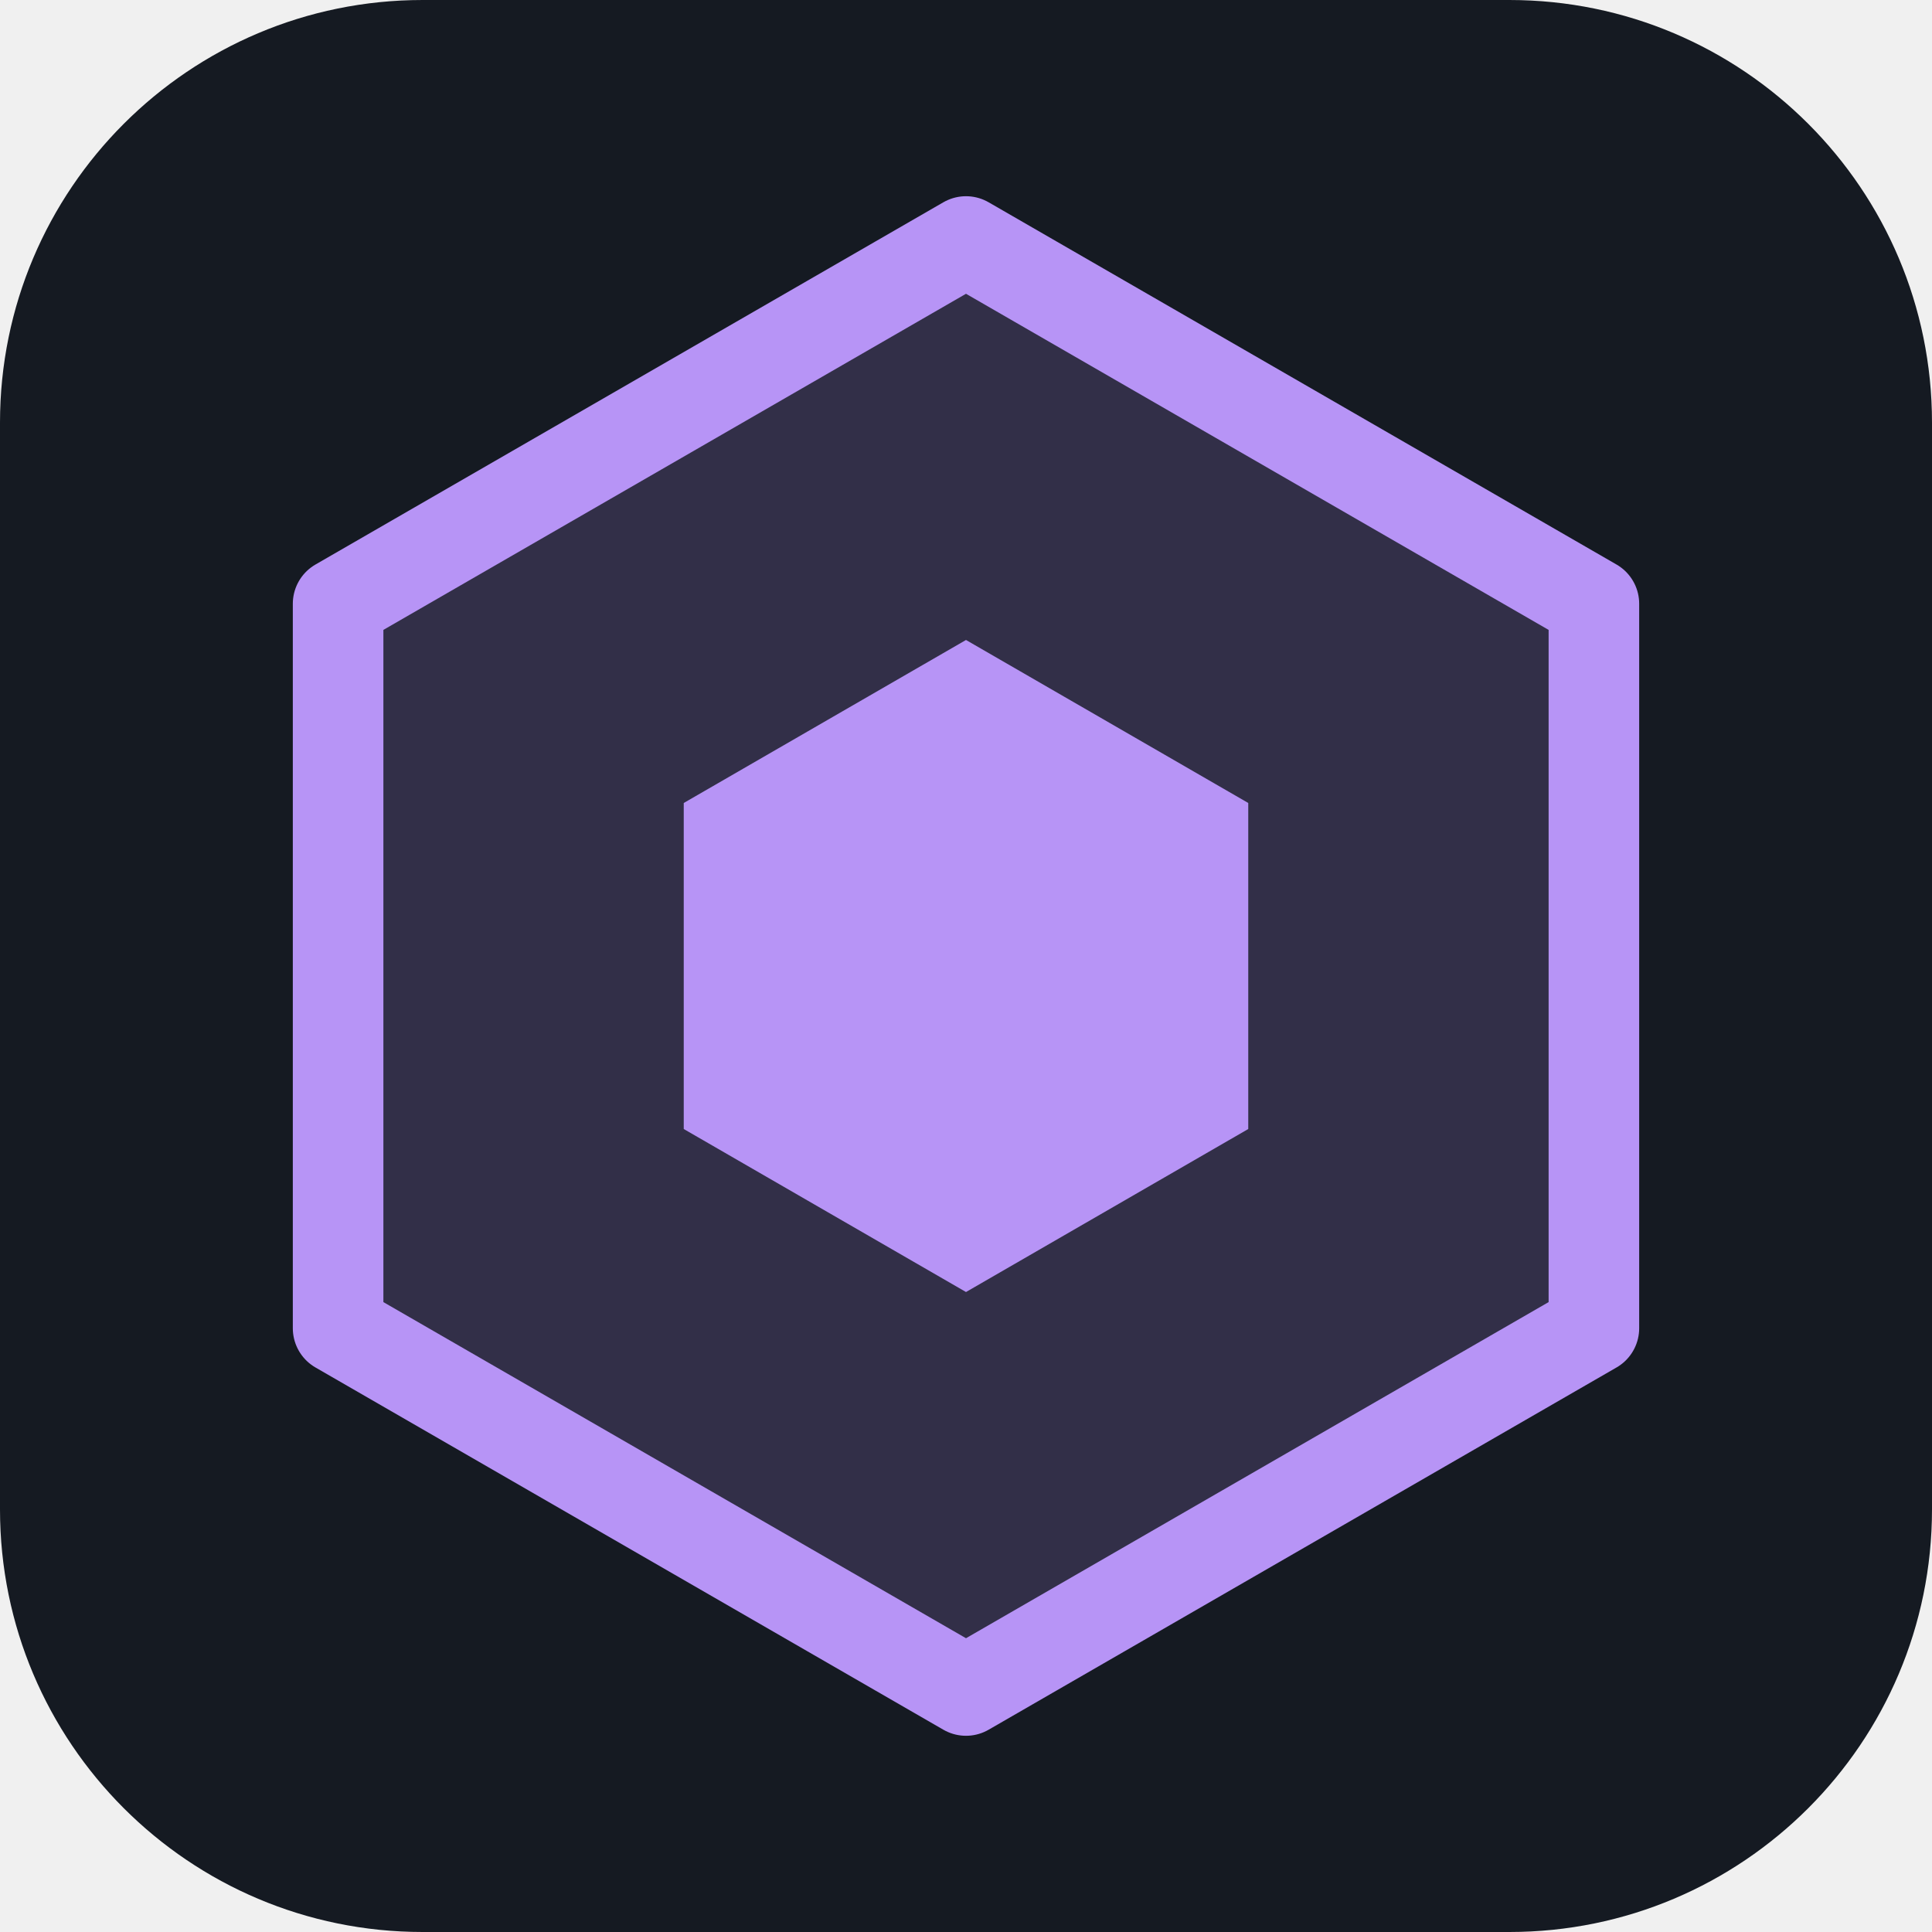
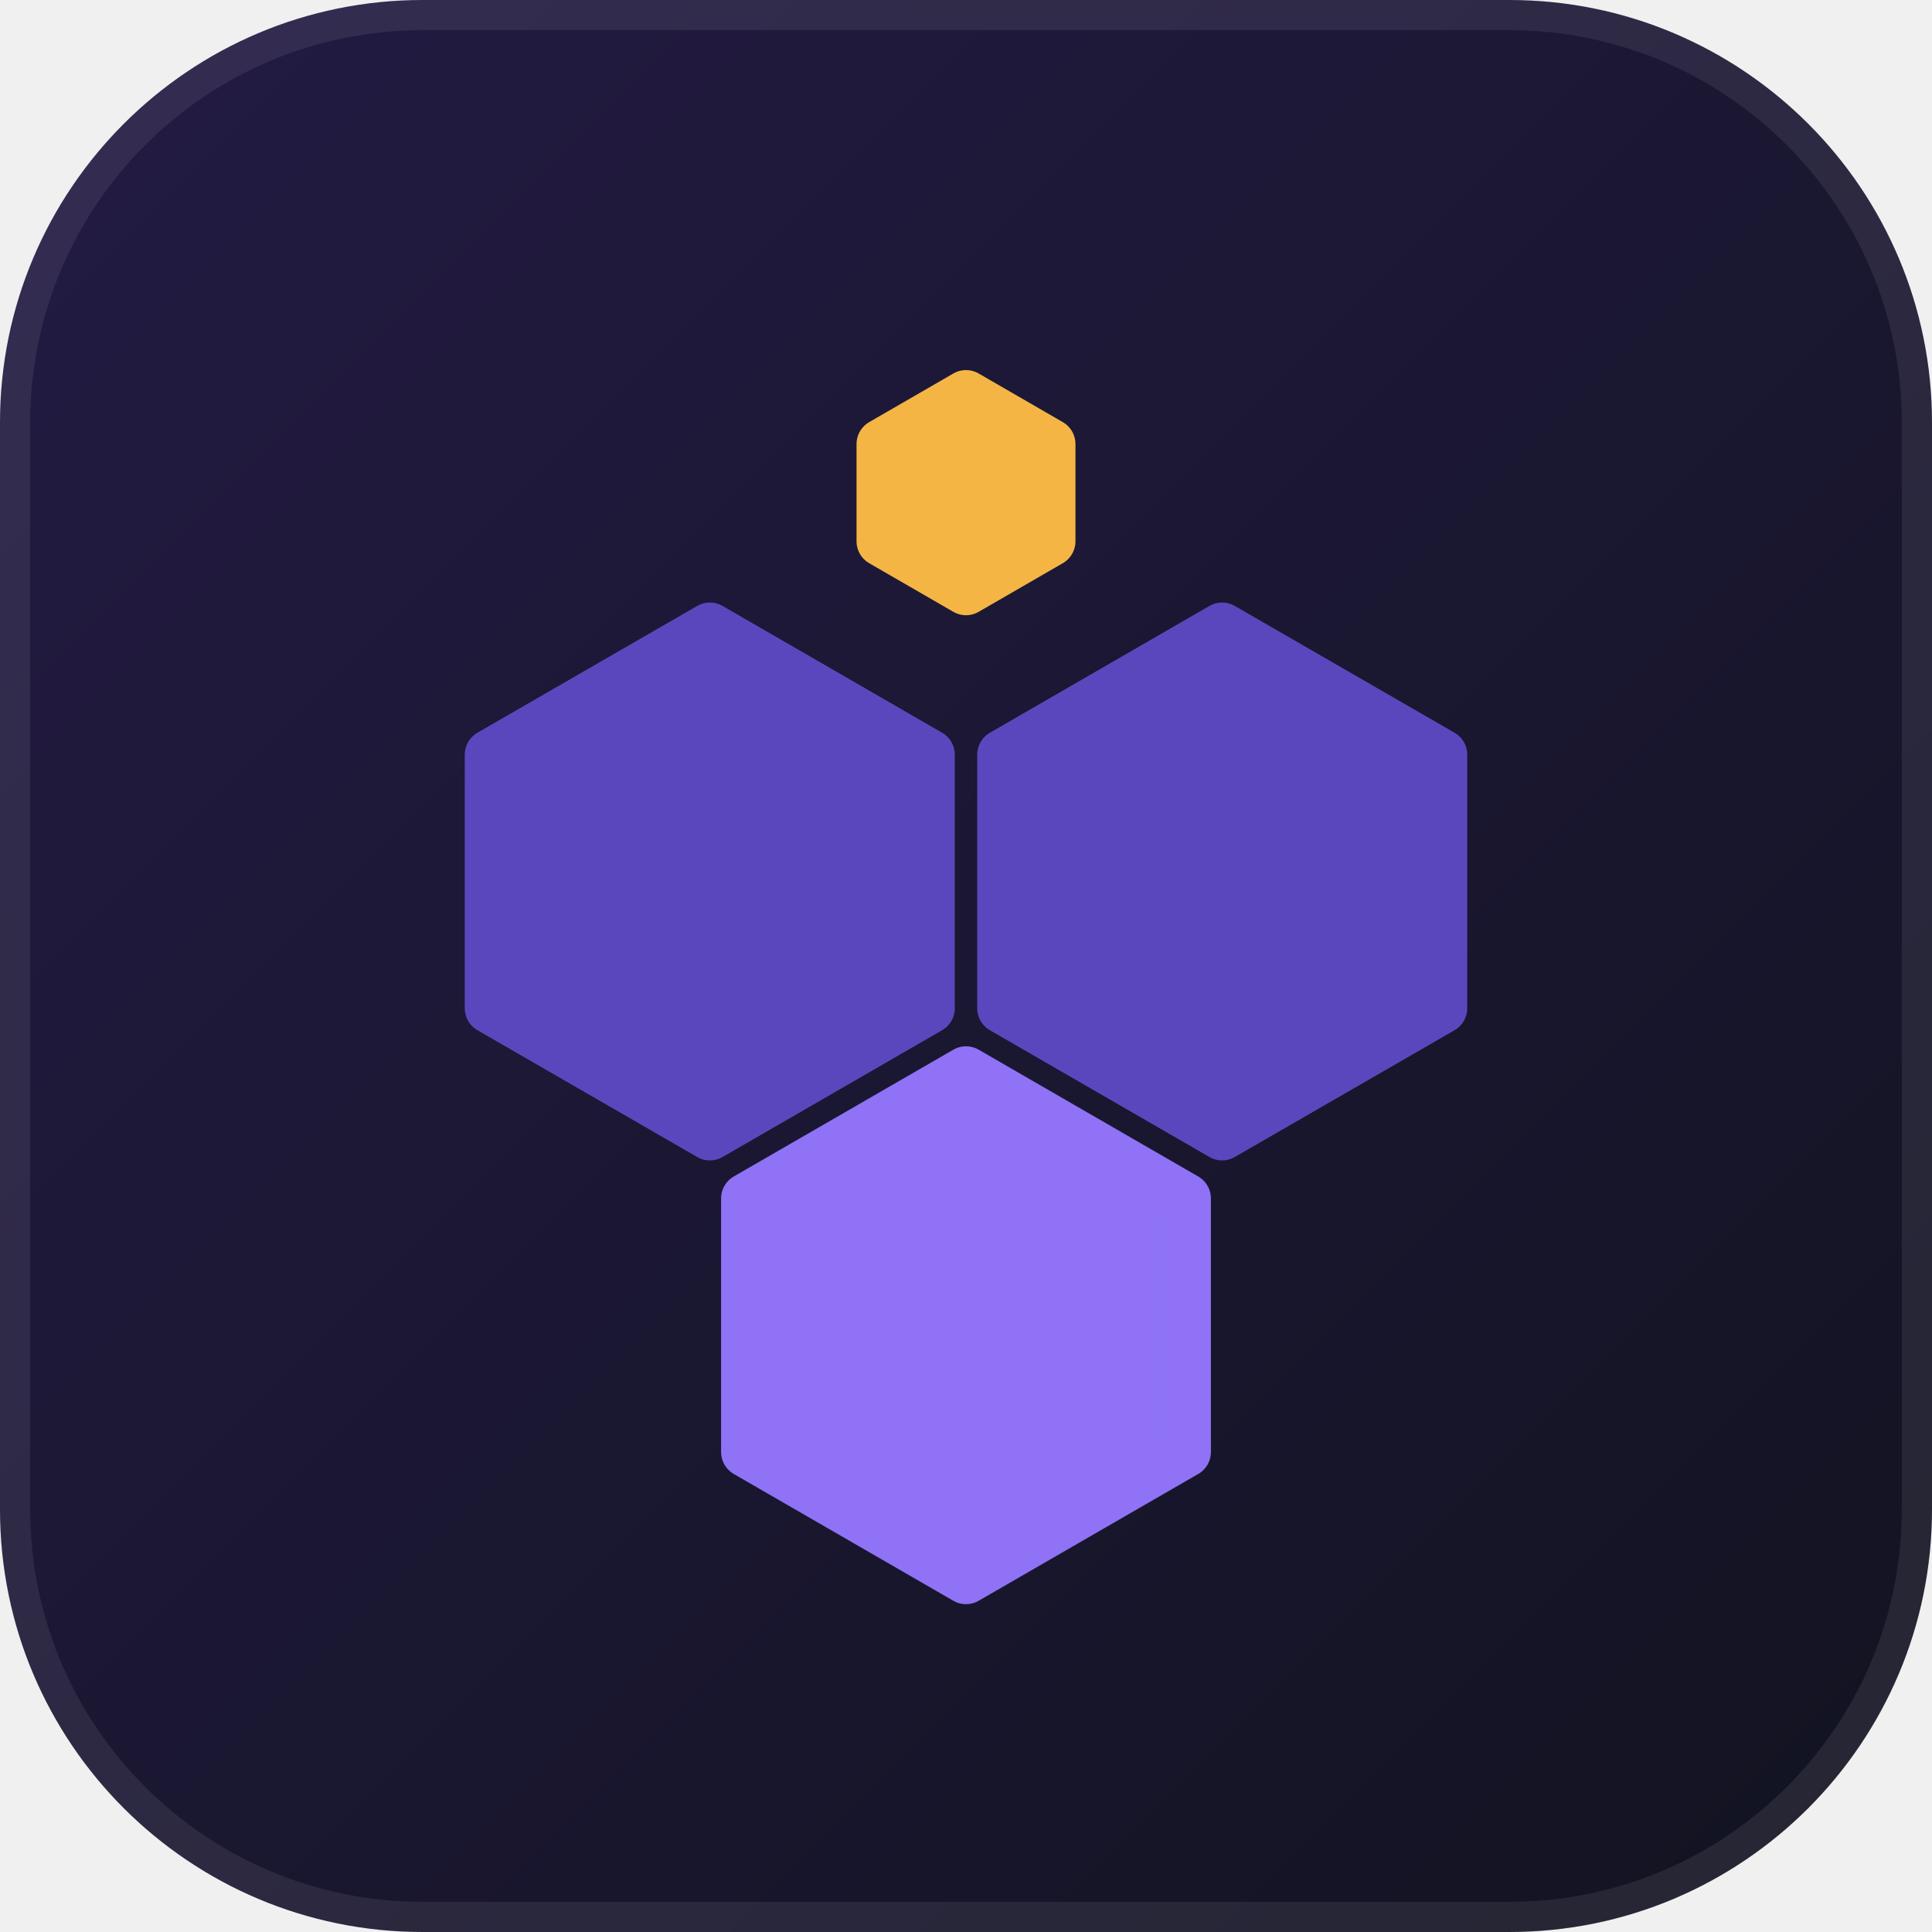
- <svg xmlns="http://www.w3.org/2000/svg" viewBox="0 0 64 64" width="64" height="64">
-   <rect width="64" height="64" rx="14" fill="#151a22" />
-   <polygon points="32,8 52.8,20 52.8,44 32,56 11.2,44 11.2,20" fill="#b794f6" fill-opacity="0.18" stroke="#b794f6" stroke-width="3" stroke-linejoin="round" />
-   <polygon points="32,21.2 41.35,26.6 41.35,37.4 32,42.8 22.65,37.4 22.65,26.6" fill="#b794f6" />
+ <svg xmlns="http://www.w3.org/2000/svg" viewBox="0 0 64 64" width="128" height="128">
+   <defs>
+     <linearGradient id="n4pl3" x1="0" y1="0" x2="1" y2="1">
+       <stop offset="0" stop-color="#231b44" />
+       <stop offset="1" stop-color="#121320" />
+     </linearGradient>
+   </defs>
+   <rect width="64" height="64" rx="14" fill="url(#n4pl3)" />
+   <rect x="0.5" y="0.5" width="63" height="63" rx="13.5" fill="none" stroke="#ffffff" stroke-opacity="0.08" />
+   <g transform="translate(9.6 9.6) scale(0.7)">
+     <polygon points="19.88,16 30.27,22 30.27,34 19.88,40 9.48,34 9.48,22" fill="#5b47bd" stroke="#5b47bd" stroke-width="2.4" stroke-linejoin="round" />
+     <polygon points="44.12,16 54.52,22 54.52,34 44.12,40 33.73,34 33.73,22" fill="#5b47bd" stroke="#5b47bd" stroke-width="2.4" stroke-linejoin="round" />
+     <polygon points="32,37 42.39,43 42.39,55 32,61 21.61,55 21.61,43" fill="#8f72f6" stroke="#8f72f6" stroke-width="2.4" stroke-linejoin="round" />
+     <polygon points="32,5 35.98,7.3 35.98,11.9 32,14.2 28.02,11.9 28.02,7.3" fill="#f4b544" stroke="#f4b544" stroke-width="2.4" stroke-linejoin="round" />
+   </g>
</svg>
